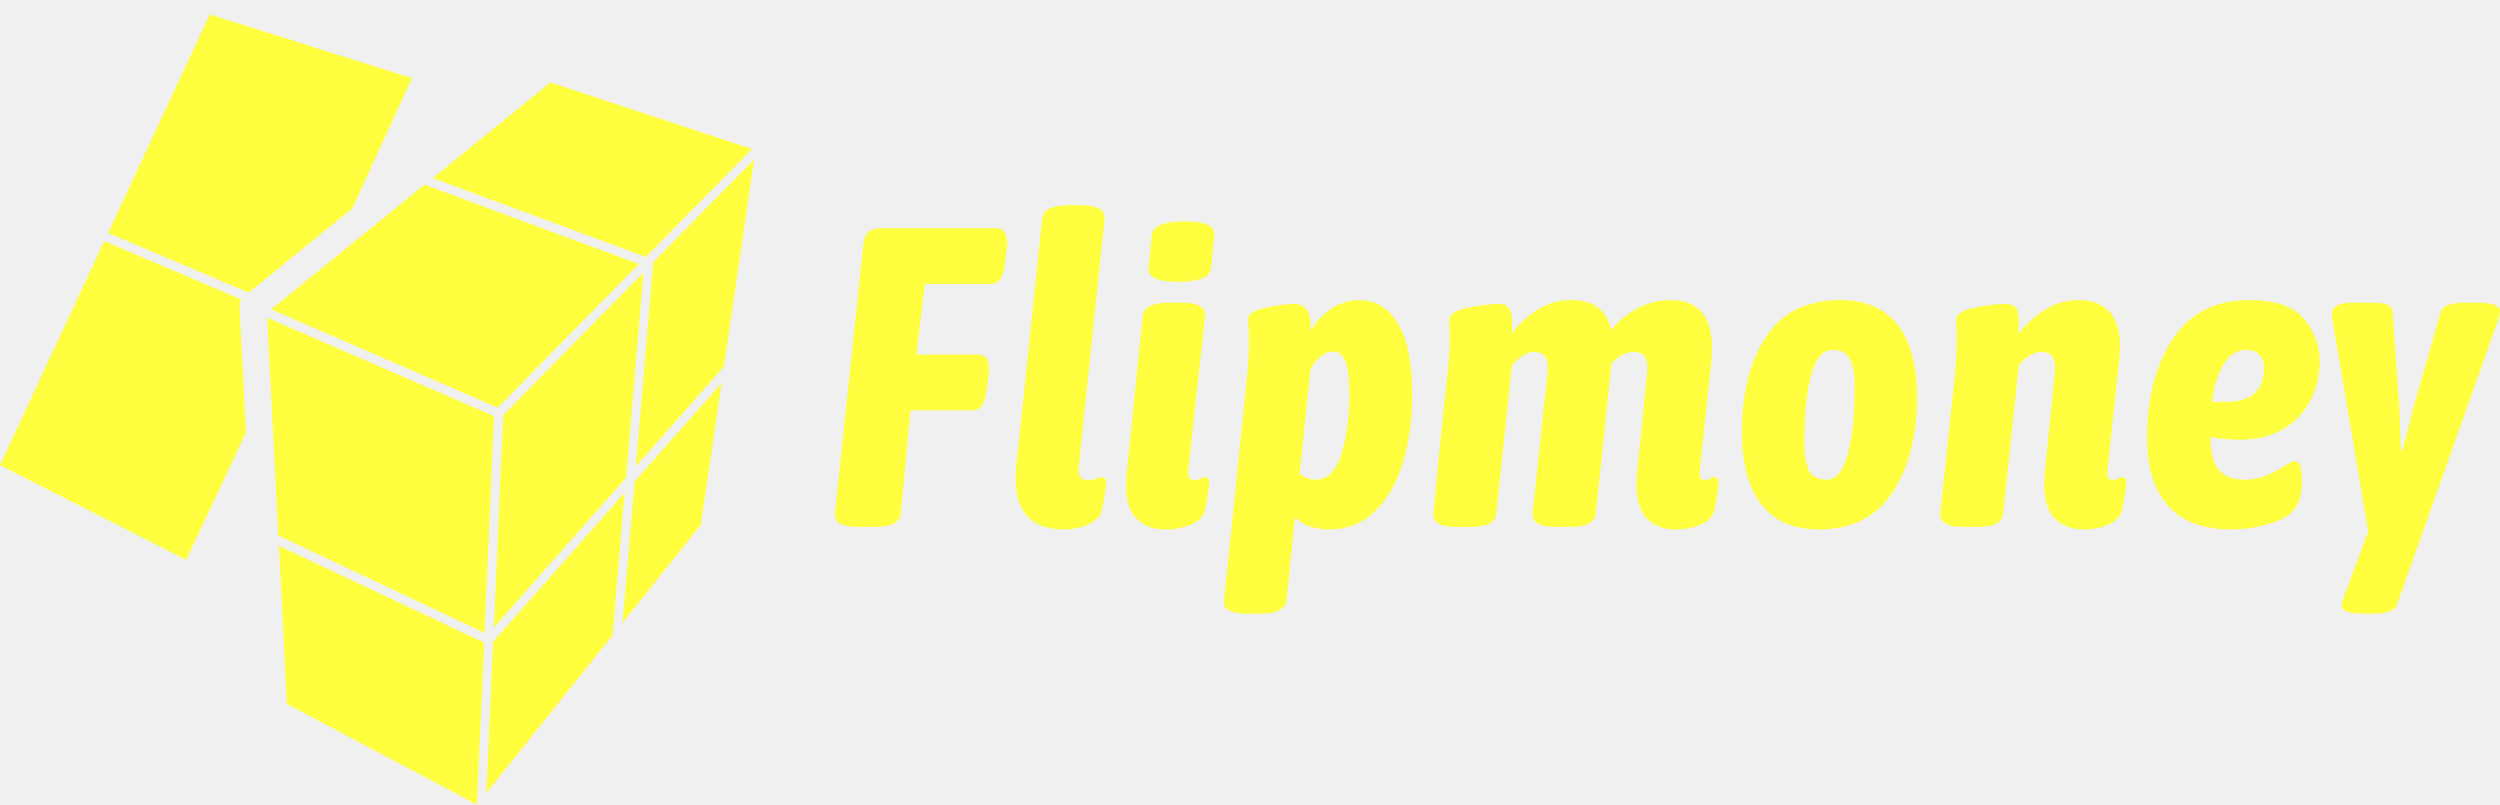
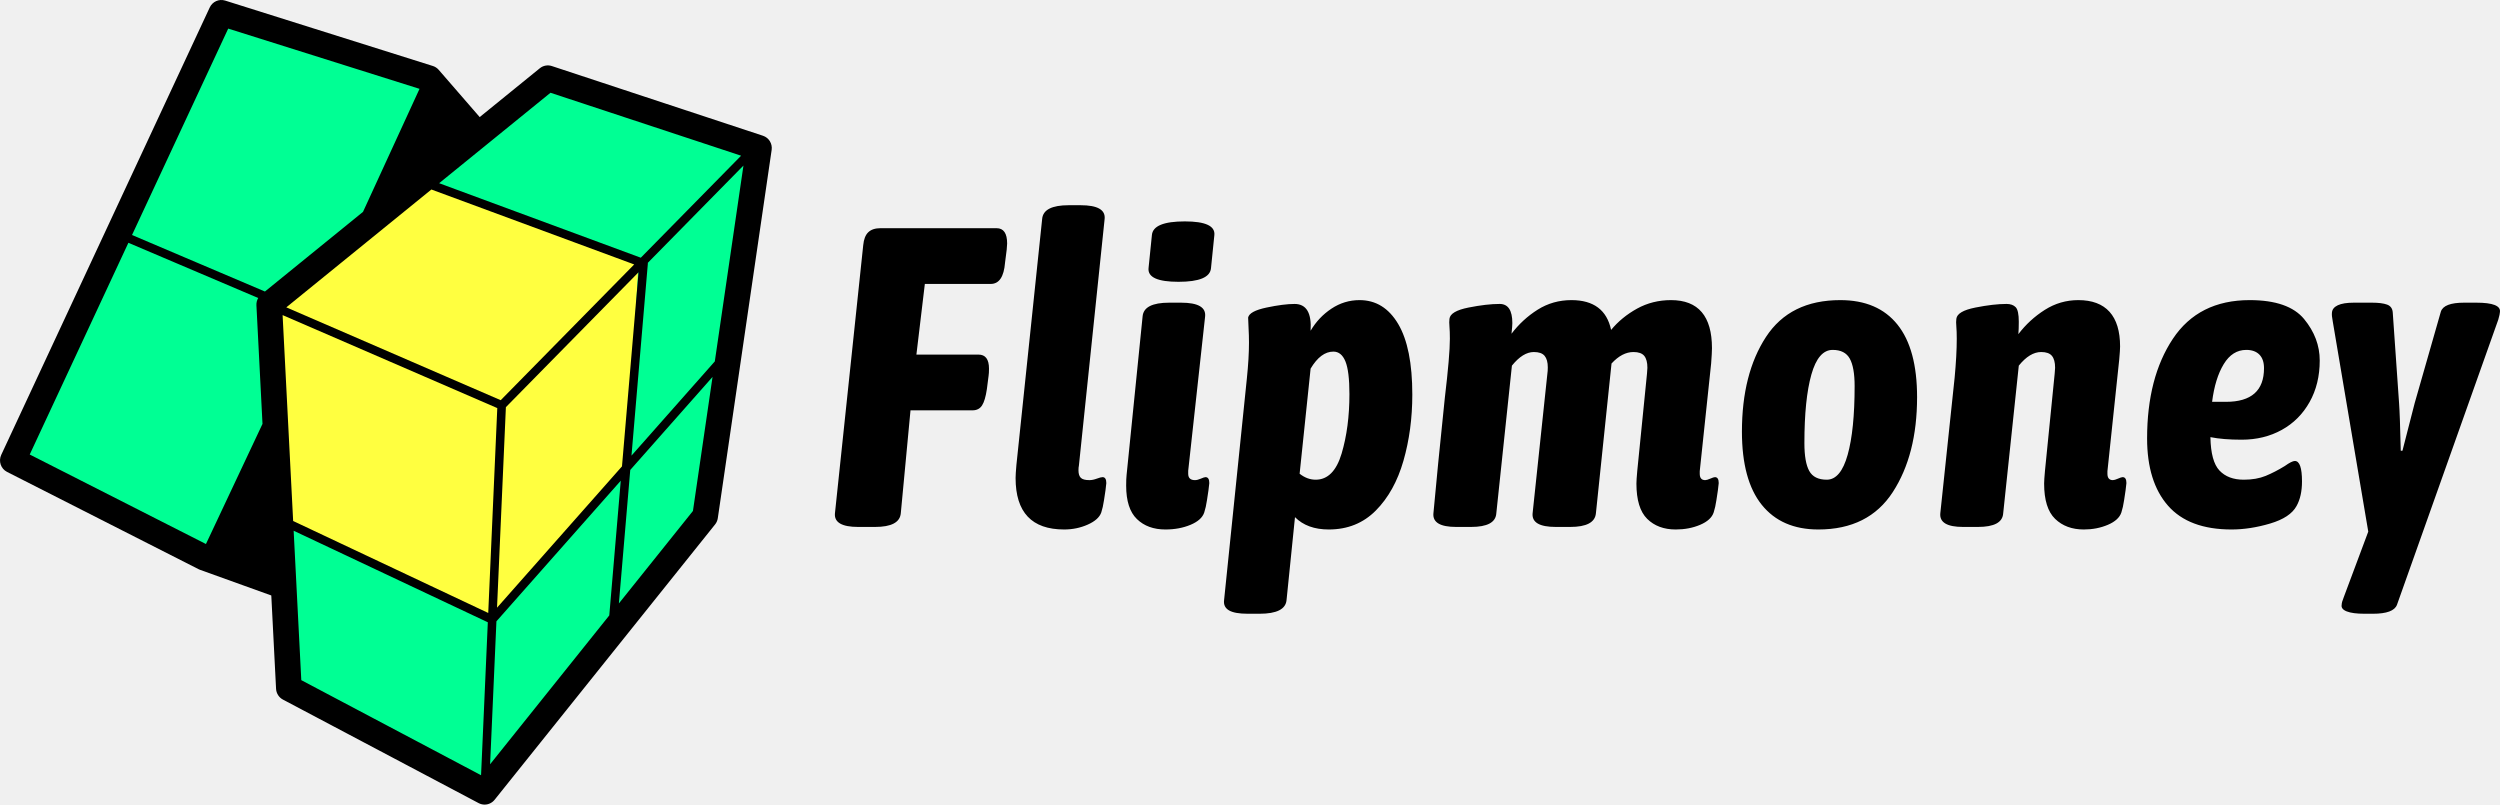
- <svg xmlns="http://www.w3.org/2000/svg" xmlns:xlink="http://www.w3.org/1999/xlink" width="174" height="56" viewBox="0 0 174 56">
-   <defs>
-     <polygon id="a" points="0 0 14.282 0 14.282 18.014 0 18.014" />
-     <polygon id="c" points="0 0 21.149 0 21.149 19.366 0 19.366" />
-     <polygon id="e" points="0 0 17.118 0 17.118 22.191 0 22.191" />
-   </defs>
+ <svg xmlns="http://www.w3.org/2000/svg" width="174" height="56" viewBox="0 0 174 56">
  <g fill="none" fill-rule="evenodd">
    <rect width="174" height="56" />
-     <g transform="translate(0 1)">
-       <path fill="#FFFF40" d="M58.112 34.726 60.08 16.067C60.119 15.652 60.237 15.351 60.433 15.163 60.628 14.976 60.912 14.882 61.284 14.882L69.363 14.882C69.852 14.882 70.097 15.237 70.097 15.948L70.068 16.363 69.95 17.281C69.872 18.269 69.539 18.762 68.951 18.762L64.369 18.762 63.781 23.679 68.099 23.679C68.589 23.679 68.834 24.004 68.834 24.656 68.834 24.874 68.824 25.041 68.805 25.16L68.687 26.078C68.609 26.611 68.496 26.991 68.349 27.218 68.202 27.445 67.982 27.559 67.688 27.559L63.37 27.559 62.694 34.726C62.636 35.359 62.038 35.674 60.903 35.674L59.728 35.674C58.592 35.674 58.053 35.359 58.112 34.726M70.684 32.268C70.684 32.091 70.703 31.784 70.743 31.35L72.535 14.23C72.594 13.599 73.21 13.283 74.385 13.283L75.208 13.283C76.383 13.283 76.941 13.599 76.882 14.23L75.09 31.409C75.071 31.488 75.061 31.597 75.061 31.735 75.061 31.972 75.115 32.145 75.223 32.253 75.33 32.362 75.531 32.416 75.825 32.416 75.981 32.416 76.153 32.382 76.339 32.313 76.525 32.244 76.657 32.209 76.736 32.209 76.912 32.209 77 32.347 77 32.624L76.941 33.127C76.921 33.246 76.887 33.473 76.838 33.808 76.789 34.144 76.725 34.43 76.647 34.667 76.53 35.003 76.216 35.285 75.707 35.511 75.198 35.738 74.65 35.852 74.062 35.852 71.81 35.852 70.684 34.658 70.684 32.268M79.937 17.666 80.172 15.356C80.231 14.724 80.995 14.408 82.463 14.408 83.893 14.408 84.578 14.724 84.52 15.356L84.285 17.666C84.226 18.298 83.472 18.614 82.023 18.614 80.573 18.614 79.878 18.298 79.937 17.666M79.129 35.126C78.63 34.643 78.38 33.868 78.38 32.801 78.38 32.486 78.39 32.239 78.41 32.061L79.526 21.013C79.585 20.381 80.201 20.065 81.377 20.065L82.199 20.065C83.393 20.065 83.951 20.391 83.873 21.043L82.698 31.765 82.698 31.972C82.698 32.268 82.855 32.416 83.168 32.416 83.286 32.416 83.423 32.382 83.58 32.313 83.736 32.244 83.844 32.209 83.903 32.209 84.079 32.209 84.167 32.347 84.167 32.624L84.108 33.127C84.089 33.246 84.054 33.473 84.006 33.808 83.956 34.144 83.893 34.43 83.815 34.667 83.697 35.023 83.379 35.309 82.86 35.526 82.341 35.743 81.758 35.852 81.112 35.852 80.29 35.852 79.629 35.611 79.129 35.126M93.376 30.565C93.738 29.351 93.92 27.973 93.92 26.433 93.92 25.367 93.827 24.607 93.641 24.153 93.454 23.699 93.175 23.471 92.803 23.471 92.216 23.471 91.687 23.867 91.217 24.656L90.453 31.972C90.806 32.249 91.178 32.387 91.57 32.387 92.411 32.387 93.014 31.779 93.376 30.565M97.313 21.546C97.969 22.652 98.297 24.291 98.297 26.463 98.297 28.102 98.091 29.637 97.68 31.069 97.269 32.501 96.627 33.656 95.756 34.534 94.884 35.413 93.792 35.852 92.48 35.852 91.482 35.852 90.698 35.566 90.13 34.993L89.543 40.769C89.484 41.4 88.857 41.717 87.663 41.717L86.84 41.717C86.233 41.717 85.797 41.637 85.533 41.48 85.269 41.321 85.156 41.084 85.195 40.769L86.782 25.337C86.879 24.39 86.928 23.56 86.928 22.849 86.928 22.494 86.918 22.149 86.899 21.813 86.879 21.477 86.87 21.24 86.87 21.102 86.928 20.806 87.354 20.574 88.147 20.406 88.941 20.238 89.591 20.154 90.101 20.154 90.923 20.154 91.295 20.776 91.217 22.02 91.589 21.388 92.074 20.875 92.671 20.48 93.268 20.085 93.92 19.888 94.625 19.888 95.76 19.888 96.656 20.441 97.313 21.546M119.623 32.624 119.564 33.127C119.544 33.246 119.51 33.473 119.461 33.808 119.412 34.144 119.349 34.43 119.271 34.667 119.153 35.023 118.839 35.309 118.33 35.526 117.821 35.743 117.253 35.852 116.627 35.852 115.804 35.852 115.143 35.605 114.644 35.112 114.144 34.618 113.895 33.799 113.895 32.653 113.895 32.495 113.914 32.199 113.954 31.765L114.629 25.012 114.658 24.597C114.658 24.222 114.585 23.945 114.438 23.768 114.291 23.59 114.042 23.501 113.689 23.501 113.16 23.501 112.651 23.768 112.162 24.301L111.075 34.726C111.016 35.359 110.418 35.674 109.283 35.674L108.284 35.674C107.148 35.674 106.61 35.359 106.668 34.726L107.697 25.012C107.716 24.893 107.726 24.745 107.726 24.567 107.726 24.212 107.652 23.945 107.506 23.768 107.359 23.59 107.109 23.501 106.757 23.501 106.247 23.501 105.738 23.817 105.229 24.449L104.142 34.726C104.122 35.043 103.966 35.28 103.672 35.437 103.378 35.596 102.947 35.674 102.38 35.674L101.351 35.674C100.235 35.674 99.706 35.359 99.765 34.726 99.941 32.772 100.206 30.096 100.558 26.7 100.793 24.726 100.911 23.353 100.911 22.583 100.911 22.227 100.901 21.941 100.881 21.724 100.862 21.507 100.862 21.329 100.881 21.191 100.921 20.835 101.361 20.574 102.203 20.406 103.045 20.238 103.77 20.154 104.377 20.154 104.965 20.154 105.258 20.598 105.258 21.487 105.258 21.625 105.239 21.872 105.2 22.227 105.709 21.556 106.316 20.998 107.021 20.554 107.726 20.11 108.509 19.888 109.371 19.888 110.918 19.888 111.838 20.579 112.132 21.961 112.621 21.368 113.224 20.875 113.939 20.48 114.653 20.085 115.442 19.888 116.303 19.888 118.203 19.888 119.153 21.003 119.153 23.234 119.153 23.432 119.133 23.787 119.094 24.301L118.301 31.794 118.301 31.972C118.301 32.268 118.428 32.416 118.683 32.416 118.761 32.416 118.878 32.382 119.035 32.313 119.192 32.244 119.3 32.209 119.359 32.209 119.535 32.209 119.623 32.347 119.623 32.624M128.597 30.654C128.92 29.499 129.081 27.904 129.081 25.87 129.081 25.002 128.968 24.365 128.744 23.96 128.518 23.556 128.122 23.353 127.554 23.353 126.888 23.353 126.393 23.926 126.07 25.071 125.747 26.216 125.586 27.806 125.586 29.839 125.586 30.728 125.698 31.375 125.923 31.779 126.148 32.184 126.555 32.387 127.143 32.387 127.789 32.387 128.273 31.809 128.597 30.654M122.619 34.134C121.698 32.989 121.238 31.291 121.238 29.04 121.238 26.355 121.796 24.158 122.913 22.45 124.029 20.742 125.752 19.887 128.083 19.887 129.825 19.887 131.152 20.455 132.063 21.591 132.974 22.726 133.429 24.409 133.429 26.641 133.429 29.306 132.866 31.508 131.74 33.246 130.613 34.983 128.885 35.852 126.555 35.852 124.851 35.852 123.539 35.28 122.619 34.134M147.999 32.624 147.94 33.127C147.92 33.246 147.886 33.473 147.837 33.808 147.788 34.144 147.724 34.43 147.646 34.667 147.529 35.023 147.215 35.309 146.706 35.526 146.197 35.743 145.639 35.852 145.032 35.852 144.209 35.852 143.543 35.605 143.034 35.112 142.525 34.618 142.271 33.799 142.271 32.653 142.271 32.495 142.29 32.199 142.329 31.765L143.005 25.012 143.034 24.597C143.034 24.222 142.961 23.945 142.814 23.768 142.667 23.59 142.417 23.501 142.065 23.501 141.536 23.501 141.017 23.817 140.508 24.449L139.421 34.726C139.401 35.043 139.245 35.28 138.951 35.437 138.657 35.596 138.226 35.674 137.659 35.674L136.63 35.674C135.514 35.674 134.985 35.359 135.044 34.726L136.043 25.278C136.141 24.232 136.19 23.334 136.19 22.583 136.19 22.227 136.18 21.941 136.161 21.724 136.141 21.507 136.141 21.329 136.161 21.191 136.199 20.835 136.64 20.574 137.482 20.406 138.324 20.238 139.049 20.154 139.656 20.154 139.93 20.154 140.141 20.228 140.288 20.376 140.435 20.524 140.508 20.865 140.508 21.398 140.508 21.734 140.498 22.02 140.479 22.257 140.988 21.586 141.599 21.023 142.315 20.569 143.029 20.115 143.808 19.888 144.65 19.888 145.609 19.888 146.334 20.159 146.824 20.702 147.313 21.245 147.558 22.05 147.558 23.116 147.558 23.274 147.538 23.57 147.499 24.004L146.677 31.794 146.677 31.972C146.677 32.268 146.804 32.416 147.059 32.416 147.137 32.416 147.254 32.382 147.411 32.313 147.568 32.244 147.676 32.209 147.734 32.209 147.91 32.209 147.999 32.347 147.999 32.624M154.931 26.966C156.694 26.966 157.575 26.187 157.575 24.626 157.575 24.212 157.467 23.896 157.252 23.679 157.036 23.462 156.733 23.353 156.341 23.353 155.695 23.353 155.171 23.684 154.77 24.345 154.368 25.007 154.099 25.881 153.962 26.966L154.931 26.966ZM160.748 26.981C160.278 27.821 159.631 28.467 158.809 28.921 157.986 29.376 157.056 29.602 156.018 29.602 155.156 29.602 154.432 29.543 153.844 29.425 153.864 30.55 154.074 31.325 154.476 31.75 154.877 32.175 155.44 32.387 156.165 32.387 156.752 32.387 157.261 32.298 157.692 32.12 158.123 31.942 158.564 31.716 159.014 31.439 159.347 31.202 159.582 31.083 159.719 31.083 160.052 31.083 160.219 31.557 160.219 32.505 160.219 33.197 160.091 33.769 159.837 34.223 159.543 34.756 158.931 35.161 158.001 35.437 157.071 35.714 156.175 35.852 155.313 35.852 153.335 35.852 151.861 35.299 150.892 34.193 149.923 33.088 149.438 31.528 149.438 29.514 149.438 26.69 150.035 24.38 151.23 22.583 152.424 20.786 154.206 19.887 156.576 19.887 158.378 19.887 159.641 20.327 160.366 21.206 161.09 22.084 161.452 23.047 161.452 24.093 161.452 25.18 161.218 26.142 160.748 26.981L160.748 26.981ZM173.996 20.717C173.996 20.796 173.956 20.974 173.878 21.25L166.828 41.095C166.671 41.509 166.113 41.717 165.154 41.717L164.566 41.717C164.018 41.717 163.606 41.662 163.332 41.554 163.058 41.445 162.941 41.292 162.98 41.095 162.98 40.976 163.029 40.798 163.127 40.561L164.831 36 162.363 21.398C162.304 21.102 162.285 20.885 162.304 20.746 162.324 20.529 162.461 20.361 162.716 20.243 162.97 20.125 163.342 20.065 163.832 20.065L165.095 20.065C165.545 20.065 165.893 20.11 166.138 20.198 166.382 20.287 166.515 20.47 166.534 20.746L166.975 27.055C167.014 27.569 167.053 28.674 167.093 30.373L167.21 30.373 168.062 27.055 169.883 20.687C170.02 20.273 170.559 20.065 171.499 20.065L172.351 20.065C173.506 20.065 174.054 20.283 173.996 20.717" />
-       <g transform="translate(19.412 36.986)">
-         <mask id="b" fill="#fff">
-           <use xlink:href="#a" />
-         </mask>
-         <polygon fill="#FFFF40" points=".203 4.015 .203 4.054 .557 11.01 13.78 18.014 14.282 6.744 0 0" mask="url(#b)" />
-       </g>
-       <polygon fill="#FFFF40" points="52.335 9.371 38.313 4.734 33.613 8.556 33.546 8.611 30.123 11.395 44.957 16.885" />
-       <polygon fill="#FFFF40" points="50.386 24.515 52.494 10.088 45.461 17.252 45.461 17.319 44.268 31.324 44.263 31.449" />
-       <polygon fill="#FFFF40" points="34.321 43.662 33.857 54.194 42.626 43.228 43.469 33.301" />
-       <g transform="translate(7.525)">
-         <mask id="d" fill="#fff">
-           <use xlink:href="#c" />
-         </mask>
-         <polygon fill="#FFFF40" points="16.999 13.5 21.149 4.438 7.076 0 0 15.21 5.045 17.353 9.786 19.366" mask="url(#d)" />
-       </g>
-       <polygon fill="#FFFF40" points="19.37 36.272 33.723 43.047 34.386 27.963 18.595 21.112 18.692 23.019" />
-       <polygon fill="#FFFF40" points="44.471 17.379 29.544 11.852 18.874 20.532 34.644 27.374" />
-       <polygon fill="#FFFF40" points="34.374 42.667 43.572 32.254 44.725 18.703 44.751 17.995 35.025 27.893" />
-       <polygon fill="#FFFF40" points="43.33 42.347 48.778 35.532 50.227 25.655 44.173 32.511" />
-       <g transform="translate(0 15.777)">
-         <mask id="f" fill="#fff">
-           <use xlink:href="#e" />
-         </mask>
-         <path fill="#FFFF40" d="M12.961,22.191 L17.118,13.343 L16.672,4.603 C16.662,4.416 16.708,4.229 16.805,4.068 L7.253,0 L-4.13781787e-05,15.597 L12.961,22.191 Z" mask="url(#f)" />
-       </g>
-     </g>
+     <polygon fill="#00FF94" points="15.407 .899 29.318 5.279 33.253 9.403 38.131 5.45 52.526 10.302 49.076 35.936 33.966 54.805 20.106 47.896 19.75 40.148 13.675 38.535 .892 31.763" />
+     <polygon fill="#FFFF40" points="29.544 12.897 44.442 18.31 43.616 32.63 34.344 42.997 19.669 36.272 19.194 21.289" />
+     <path fill="#000" d="M49.751,25.153 L43.951,31.712 L45.09,18.353 C45.091,18.332 45.09,18.312 45.088,18.292 L51.744,11.523 L49.751,25.153 Z M48.229,35.563 L43.074,42 L43.866,32.709 L49.593,26.232 L48.229,35.563 Z M34.111,53.193 L34.551,43.244 L43.205,33.456 L42.406,42.834 L34.111,53.193 Z M20.403,36.261 L19.669,21.931 L34.611,28.403 L33.981,42.663 L20.403,36.261 Z M33.482,53.956 L20.97,47.338 L20.633,40.755 C20.633,40.752 20.633,40.749 20.633,40.746 L20.438,36.939 L33.952,43.311 L33.482,53.956 Z M2.069,31.634 L8.936,16.898 L17.972,20.741 C17.883,20.892 17.838,21.068 17.847,21.248 L18.27,29.503 L14.334,37.864 L2.069,31.634 Z M15.884,1.99 L29.199,6.183 L25.265,14.746 L18.44,20.29 L9.189,16.356 L15.884,1.99 Z M35.21,28.338 L44.442,18.949 L43.29,32.459 L34.593,42.296 L35.21,28.338 Z M30.024,13.189 L44.14,18.405 L34.849,27.854 L19.927,21.391 L30.024,13.189 Z M38.314,6.456 L51.581,10.837 L44.6,17.937 L30.564,12.751 L38.314,6.456 Z M53.102,9.448 L38.409,4.597 C38.122,4.502 37.806,4.56 37.571,4.751 L33.387,8.149 L30.533,4.859 C30.425,4.735 30.285,4.642 30.128,4.593 L15.673,0.041 C15.248,-0.093 14.789,0.11 14.599,0.517 L0.085,31.661 C-0.12,32.101 0.059,32.626 0.491,32.845 L13.816,39.613 C13.848,39.63 13.882,39.644 13.917,39.657 L18.882,41.445 L19.214,47.942 C19.231,48.259 19.412,48.543 19.691,48.691 L33.314,55.897 C33.446,55.966 33.588,56 33.728,56 C33.991,56 34.249,55.883 34.424,55.665 L49.771,36.5 C49.871,36.375 49.936,36.225 49.959,36.067 L53.707,10.433 C53.77,10 53.515,9.584 53.102,9.448 L53.102,9.448 Z" />
+     <path fill="#000" d="M1.972 2.784C2.011 2.369 2.129 2.069 2.325 1.881 2.521 1.693 2.805 1.599 3.177 1.599L11.255 1.599C11.744 1.599 11.989 1.955 11.989 2.666L11.96 3.08 11.843 3.998C11.764 4.986 11.431 5.479 10.844 5.479L6.261 5.479 5.674 10.396 9.992 10.396C10.481 10.396 10.726 10.722 10.726 11.374 10.726 11.591 10.716 11.759 10.697 11.877L10.579 12.795C10.501 13.328 10.389 13.709 10.242 13.936 10.095 14.163 9.874 14.276 9.581 14.276L5.263 14.276 4.587 21.444C4.528 22.076 3.931 22.392 2.795 22.392L1.62 22.392C.484 22.392-.054 22.076.004 21.444L1.972 2.784ZM12.577 18.986C12.577 18.808 12.596 18.502 12.635 18.067L14.427.948C14.486.316 15.103-3.55271368e-15 16.278-3.55271368e-15L17.1-3.55271368e-15C18.275-3.55271368e-15 18.834.316 18.775.948L16.983 18.127C16.963 18.206 16.954 18.314 16.954 18.452 16.954 18.689 17.007 18.862 17.115 18.971 17.222 19.08 17.423 19.134 17.717 19.134 17.874 19.134 18.045 19.099 18.231 19.03 18.417 18.961 18.549 18.926 18.628 18.926 18.804 18.926 18.892 19.065 18.892 19.341L18.834 19.845C18.814 19.963 18.779 20.19 18.731 20.526 18.682 20.862 18.618 21.148 18.54 21.385 18.422 21.721 18.109 22.002 17.6 22.229 17.09 22.456 16.542 22.569 15.955 22.569 13.703 22.569 12.577 21.375 12.577 18.986M21.83 4.384 22.065 2.073C22.123 1.442 22.887 1.126 24.356 1.126 25.785 1.126 26.471 1.442 26.412 2.073L26.177 4.384C26.118 5.016 25.364 5.331 23.915 5.331 22.466 5.331 21.771 5.016 21.83 4.384M21.022 21.844C20.522 21.36 20.273 20.585 20.273 19.519 20.273 19.203 20.282 18.956 20.302 18.778L21.418 7.73C21.477 7.099 22.094 6.783 23.269 6.783L24.091 6.783C25.286 6.783 25.844 7.108 25.766 7.76L24.591 18.482 24.591 18.689C24.591 18.986 24.747 19.134 25.061 19.134 25.178 19.134 25.315 19.099 25.472 19.03 25.629 18.961 25.736 18.926 25.795 18.926 25.971 18.926 26.06 19.065 26.06 19.341L26.001 19.844C25.981 19.963 25.947 20.19 25.898 20.526 25.849 20.862 25.785 21.148 25.707 21.385 25.59 21.74 25.271 22.027 24.752 22.244 24.233 22.461 23.651 22.569 23.005 22.569 22.182 22.569 21.521 22.328 21.022 21.844M35.269 17.283C35.631 16.068 35.812 14.691 35.812 13.151 35.812 12.084 35.719 11.324 35.533 10.87 35.347 10.416 35.068 10.189 34.696 10.189 34.108 10.189 33.58 10.584 33.11 11.374L32.346 18.689C32.698 18.966 33.07 19.104 33.462 19.104 34.304 19.104 34.906 18.497 35.269 17.283M39.205 8.264C39.861 9.37 40.189 11.008 40.189 13.18 40.189 14.82 39.983 16.355 39.572 17.786 39.161 19.218 38.519 20.373 37.648 21.251 36.776 22.13 35.685 22.569 34.373 22.569 33.374 22.569 32.59 22.283 32.023 21.711L31.435 27.486C31.376 28.118 30.749 28.434 29.555 28.434L28.733 28.434C28.125 28.434 27.69 28.355 27.425 28.197 27.161 28.039 27.048 27.802 27.088 27.486L28.674 12.055C28.772 11.107 28.821 10.278 28.821 9.567 28.821 9.211 28.811 8.866 28.791 8.53 28.772 8.195 28.762 7.958 28.762 7.819 28.821 7.523 29.247 7.291 30.04 7.123 30.833 6.956 31.484 6.872 31.993 6.872 32.816 6.872 33.188 7.494 33.11 8.738 33.481 8.106 33.966 7.593 34.564 7.197 35.161 6.802 35.812 6.605 36.517 6.605 37.653 6.605 38.549 7.158 39.205 8.264M61.515 19.341 61.457 19.845C61.437 19.963 61.402 20.19 61.354 20.526 61.305 20.862 61.241 21.148 61.163 21.385 61.045 21.74 60.732 22.027 60.223 22.244 59.713 22.461 59.146 22.569 58.519 22.569 57.697 22.569 57.036 22.323 56.536 21.829 56.037 21.336 55.787 20.516 55.787 19.371 55.787 19.213 55.806 18.917 55.846 18.482L56.522 11.729 56.551 11.314C56.551 10.939 56.477 10.663 56.331 10.485 56.184 10.307 55.934 10.218 55.582 10.218 55.053 10.218 54.543 10.485 54.054 11.018L52.967 21.444C52.908 22.076 52.311 22.392 51.175 22.392L50.177 22.392C49.04 22.392 48.502 22.076 48.561 21.444L49.589 11.729C49.608 11.61 49.618 11.462 49.618 11.285 49.618 10.929 49.545 10.663 49.398 10.485 49.251 10.307 49.001 10.218 48.649 10.218 48.139 10.218 47.63 10.534 47.121 11.166L46.035 21.444C46.015 21.76 45.858 21.997 45.565 22.155 45.271 22.313 44.84 22.392 44.272 22.392L43.244 22.392C42.128 22.392 41.599 22.076 41.658 21.444 41.834 19.489 42.098 16.814 42.451 13.417 42.686 11.443 42.803 10.07 42.803 9.3 42.803 8.945 42.793 8.659 42.774 8.441 42.754 8.224 42.754 8.047 42.774 7.908 42.813 7.553 43.254 7.291 44.096 7.123 44.938 6.956 45.662 6.871 46.27 6.871 46.857 6.871 47.151 7.316 47.151 8.204 47.151 8.343 47.131 8.589 47.092 8.945 47.601 8.274 48.208 7.716 48.913 7.271 49.618 6.827 50.401 6.605 51.263 6.605 52.81 6.605 53.731 7.296 54.025 8.678 54.514 8.086 55.116 7.593 55.831 7.197 56.546 6.803 57.334 6.605 58.196 6.605 60.095 6.605 61.045 7.721 61.045 9.952 61.045 10.149 61.026 10.505 60.987 11.018L60.194 18.512 60.194 18.689C60.194 18.986 60.321 19.134 60.575 19.134 60.653 19.134 60.771 19.099 60.928 19.03 61.084 18.961 61.192 18.926 61.251 18.926 61.427 18.926 61.515 19.065 61.515 19.341M70.489 17.371C70.812 16.216 70.974 14.622 70.974 12.588 70.974 11.719 70.861 11.083 70.636 10.677 70.411 10.273 70.014 10.07 69.446 10.07 68.78 10.07 68.286 10.643 67.963 11.788 67.64 12.934 67.478 14.523 67.478 16.557 67.478 17.445 67.591 18.092 67.816 18.497 68.041 18.902 68.447 19.104 69.035 19.104 69.681 19.104 70.166 18.526 70.489 17.371M64.511 20.852C63.591 19.707 63.13 18.008 63.13 15.757 63.13 13.072 63.689 10.875 64.805 9.167 65.921 7.459 67.644 6.605 69.975 6.605 71.718 6.605 73.045 7.173 73.955 8.308 74.866 9.444 75.321 11.127 75.321 13.358 75.321 16.024 74.758 18.226 73.632 19.963 72.506 21.701 70.778 22.569 68.447 22.569 66.744 22.569 65.431 21.997 64.511 20.852M89.891 19.341 89.832 19.845C89.813 19.963 89.778 20.19 89.73 20.526 89.68 20.862 89.617 21.148 89.539 21.385 89.421 21.74 89.108 22.027 88.599 22.244 88.089 22.461 87.531 22.569 86.924 22.569 86.102 22.569 85.436 22.323 84.927 21.829 84.417 21.336 84.163 20.516 84.163 19.371 84.163 19.213 84.182 18.917 84.222 18.482L84.897 11.729 84.927 11.314C84.927 10.939 84.853 10.663 84.706 10.485 84.559 10.307 84.31 10.218 83.957 10.218 83.429 10.218 82.909 10.534 82.4 11.166L81.314 21.444C81.294 21.76 81.137 21.997 80.844 22.155 80.55 22.313 80.119 22.392 79.551 22.392L78.523 22.392C77.407 22.392 76.878 22.076 76.937 21.444L77.935 11.996C78.033 10.949 78.082 10.051 78.082 9.3 78.082 8.945 78.072 8.659 78.053 8.441 78.033 8.224 78.033 8.047 78.053 7.908 78.092 7.553 78.533 7.291 79.375 7.123 80.217 6.956 80.941 6.871 81.549 6.871 81.823 6.871 82.033 6.946 82.18 7.094 82.327 7.242 82.4 7.582 82.4 8.115 82.4 8.451 82.39 8.737 82.371 8.974 82.88 8.303 83.492 7.741 84.207 7.286 84.922 6.832 85.7 6.605 86.542 6.605 87.502 6.605 88.226 6.877 88.716 7.419 89.205 7.963 89.45 8.767 89.45 9.833 89.45 9.992 89.431 10.288 89.392 10.722L88.569 18.512 88.569 18.689C88.569 18.986 88.696 19.134 88.951 19.134 89.029 19.134 89.147 19.099 89.304 19.03 89.46 18.961 89.568 18.926 89.627 18.926 89.803 18.926 89.891 19.065 89.891 19.341M96.824 13.684C98.586 13.684 99.467 12.904 99.467 11.344 99.467 10.929 99.36 10.614 99.144 10.396 98.929 10.179 98.625 10.07 98.234 10.07 97.587 10.07 97.063 10.401 96.662 11.063 96.26 11.724 95.991 12.598 95.854 13.684L96.824 13.684ZM102.64 13.699C102.17 14.538 101.524 15.185 100.701 15.639 99.879 16.093 98.948 16.32 97.911 16.32 97.049 16.32 96.324 16.261 95.737 16.142 95.756 17.268 95.967 18.043 96.368 18.467 96.77 18.892 97.333 19.104 98.057 19.104 98.645 19.104 99.154 19.015 99.585 18.838 100.015 18.66 100.456 18.433 100.907 18.156 101.239 17.919 101.475 17.801 101.612 17.801 101.945 17.801 102.111 18.275 102.111 19.223 102.111 19.914 101.984 20.486 101.729 20.94 101.436 21.474 100.823 21.879 99.893 22.155 98.963 22.431 98.067 22.569 97.205 22.569 95.227 22.569 93.754 22.017 92.784 20.911 91.815 19.805 91.33 18.245 91.33 16.231 91.33 13.408 91.928 11.097 93.122 9.3 94.317 7.504 96.099 6.605 98.469 6.605 100.27 6.605 101.533 7.045 102.258 7.923 102.982 8.802 103.345 9.764 103.345 10.811 103.345 11.897 103.11 12.86 102.64 13.699L102.64 13.699ZM115.888 7.434C115.888 7.513 115.849 7.691 115.771 7.967L108.721 27.812C108.564 28.227 108.005 28.434 107.046 28.434L106.459 28.434C105.91 28.434 105.499 28.379 105.225 28.271 104.95 28.162 104.833 28.009 104.872 27.812 104.872 27.693 104.921 27.516 105.019 27.279L106.723 22.718 104.256 8.115C104.197 7.819 104.177 7.602 104.197 7.464 104.216 7.247 104.353 7.079 104.608 6.96 104.862 6.842 105.235 6.783 105.724 6.783L106.987 6.783C107.438 6.783 107.785 6.827 108.03 6.916 108.275 7.005 108.407 7.188 108.427 7.464L108.867 13.773C108.906 14.286 108.946 15.392 108.985 17.09L109.102 17.09 109.954 13.773 111.776 7.405C111.912 6.99 112.451 6.783 113.391 6.783L114.243 6.783C115.398 6.783 115.947 7 115.888 7.434" transform="translate(58.108 14.283)" />
  </g>
</svg>
